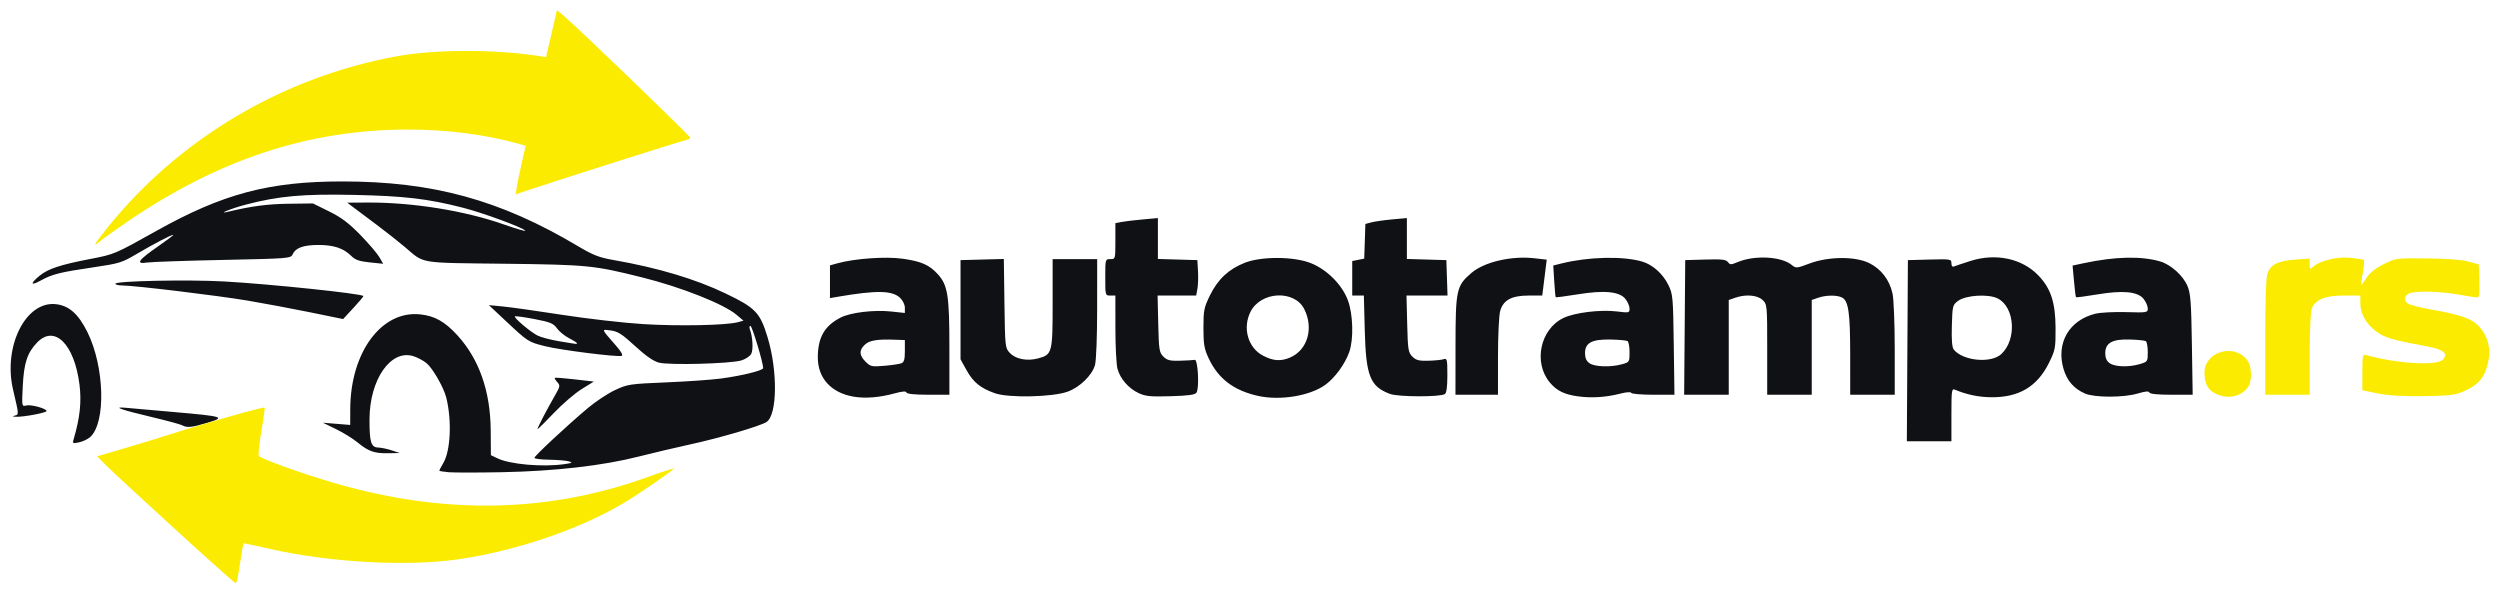
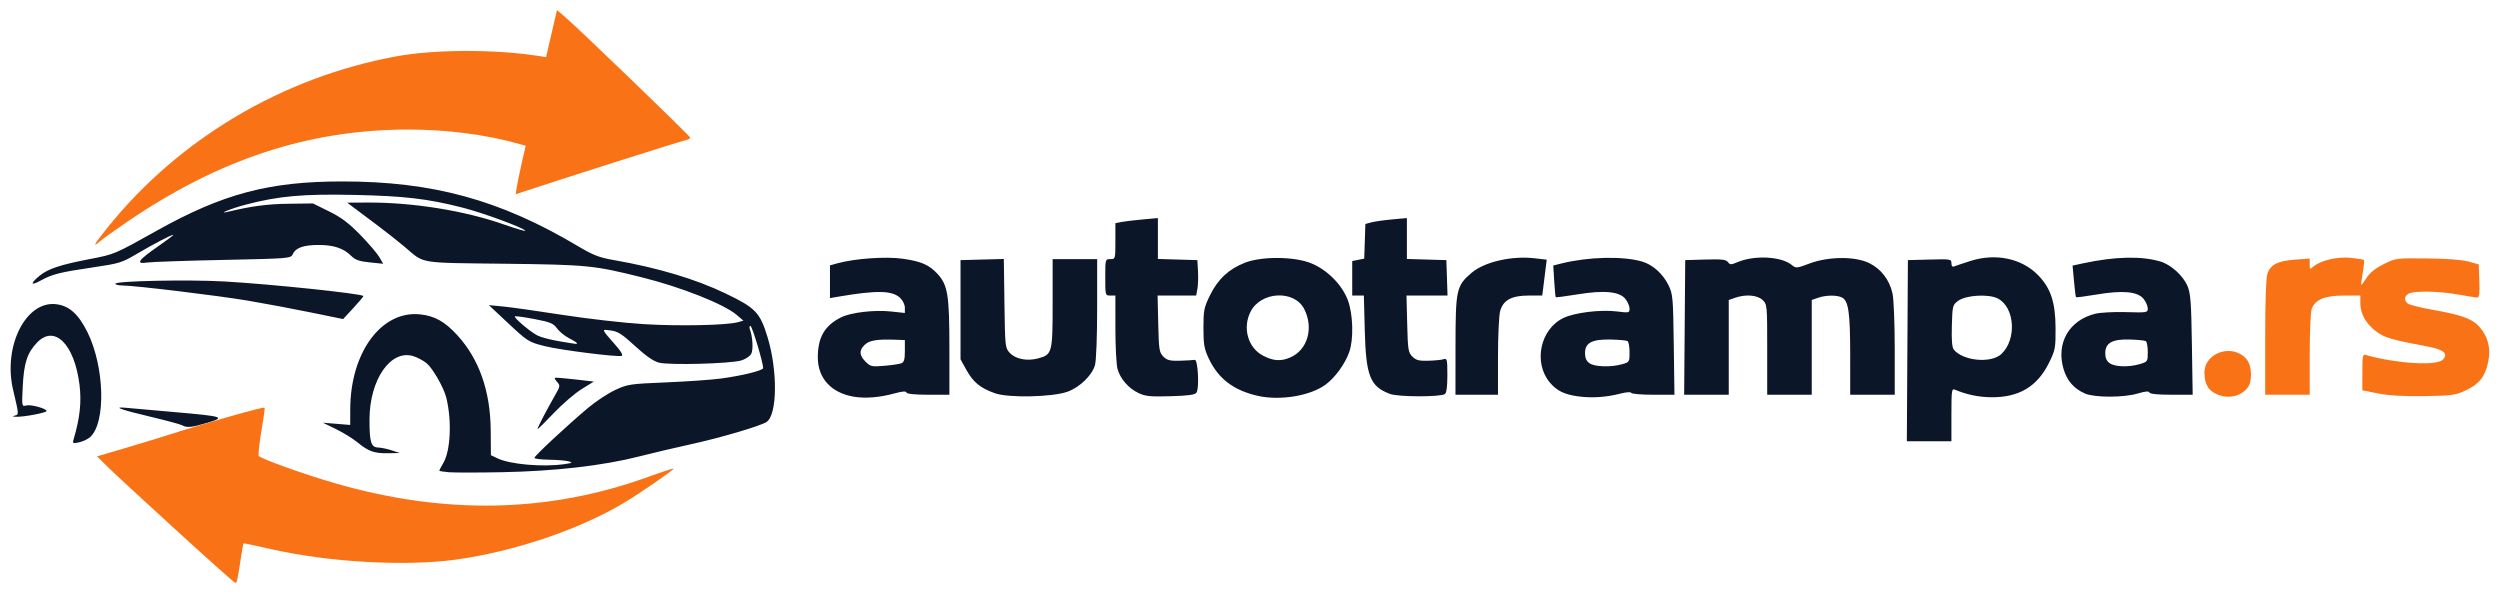
<svg xmlns="http://www.w3.org/2000/svg" width="1235" height="293" viewBox="0 0 1235 293" role="img" aria-labelledby="title desc">
-   <path id="car-and-wordmark" fill="#101114" fill-rule="evenodd" d="M221.750,233.285 C219.137,233.068 217.000,232.716 217.000,232.502 C217.000,232.289 217.904,230.583 219.008,228.711 C222.587,222.645 223.267,207.810 220.483,196.500 C219.265,191.550 213.862,182.062 210.788,179.475 C209.205,178.143 206.174,176.533 204.053,175.898 C192.965,172.576 182.624,187.525 182.539,207.000 C182.489,218.367 183.274,220.979 186.769,221.077 C188.271,221.119 191.300,221.747 193.500,222.472 L197.500,223.790 191.815,223.895 C184.927,224.022 182.083,223.022 176.629,218.552 C174.331,216.669 169.536,213.708 165.975,211.973 L159.500,208.817 166.250,209.371 L173.000,209.925 173.017,202.212 C173.081,174.137 188.386,153.315 207.509,155.289 C214.696,156.031 219.766,158.869 225.909,165.591 C236.725,177.425 242.275,193.261 242.413,212.679 L242.500,224.858 245.810,226.442 C251.999,229.402 268.006,230.803 278.610,229.313 C282.756,228.730 283.120,228.517 281.000,227.912 C279.625,227.520 275.238,227.155 271.250,227.100 C267.262,227.045 264.000,226.628 264.000,226.174 C264.000,225.243 279.931,210.403 290.418,201.567 C294.223,198.361 300.249,194.374 303.809,192.709 C310.020,189.802 311.043,189.648 329.088,188.895 C339.431,188.463 351.630,187.605 356.197,186.988 C366.849,185.548 377.000,183.023 377.000,181.813 C377.000,179.130 371.537,161.000 370.729,161.000 C370.210,161.000 370.080,161.767 370.440,162.705 C371.831,166.330 372.185,172.786 371.104,174.806 C370.484,175.965 368.294,177.424 366.238,178.050 C360.875,179.682 330.460,180.488 325.456,179.131 C322.716,178.388 318.920,175.738 313.691,170.920 C307.297,165.028 305.242,163.711 301.735,163.257 C296.937,162.634 296.748,162.104 304.465,170.943 C306.907,173.741 307.885,175.538 307.105,175.798 C305.041,176.486 276.990,172.954 269.352,171.044 C260.974,168.949 260.834,168.860 249.909,158.617 L241.500,150.733 248.500,151.406 C252.350,151.776 265.625,153.649 278.000,155.568 C290.375,157.487 308.375,159.538 318.000,160.125 C335.262,161.177 358.758,160.705 364.391,159.191 L367.281,158.415 363.891,155.544 C357.534,150.162 336.530,141.848 317.000,136.982 C293.233,131.062 290.327,130.776 249.000,130.287 C206.123,129.781 209.891,130.417 200.000,122.019 C196.975,119.451 190.639,114.458 185.919,110.925 C181.200,107.391 176.025,103.513 174.419,102.306 L171.500,100.111 181.500,100.056 C203.817,99.934 229.572,104.070 248.903,110.879 C254.997,113.025 259.755,114.412 259.475,113.960 C258.561,112.481 238.504,105.109 228.394,102.536 C211.207,98.162 199.789,96.827 174.972,96.288 C149.739,95.741 137.706,96.818 121.415,101.085 C114.217,102.971 106.678,106.061 113.000,104.534 C124.144,101.843 132.205,100.784 142.549,100.653 L154.597,100.500 162.549,104.425 C168.631,107.427 172.263,110.158 178.000,116.044 C182.125,120.276 186.354,125.217 187.397,127.023 L189.294,130.306 182.667,129.627 C177.461,129.094 175.497,128.406 173.510,126.419 C169.719,122.628 164.825,120.998 157.282,121.015 C149.837,121.031 145.992,122.425 144.576,125.621 C143.675,127.655 142.815,127.724 110.076,128.405 C91.609,128.789 74.753,129.372 72.617,129.701 C66.837,130.590 68.222,128.545 77.983,121.778 C82.567,118.600 86.006,116.000 85.626,116.000 C84.535,116.000 75.714,120.612 67.374,125.543 C60.259,129.749 58.824,130.189 46.123,132.055 C29.739,134.463 25.804,135.445 20.250,138.512 C15.094,141.359 14.716,140.204 19.510,136.252 C23.699,132.800 29.744,130.789 44.455,127.958 C56.618,125.616 56.548,125.646 77.173,114.104 C110.037,95.713 132.804,89.646 169.000,89.632 C213.826,89.615 247.090,98.741 285.512,121.601 C293.039,126.079 295.954,127.212 303.196,128.475 C324.950,132.269 343.610,137.845 358.500,145.003 C373.268,152.101 375.444,154.367 379.148,166.500 C384.256,183.231 383.999,205.015 378.652,208.475 C375.530,210.496 355.482,216.379 341.000,219.525 C334.125,221.018 322.650,223.725 315.500,225.540 C297.674,230.064 274.051,232.769 248.000,233.268 C236.175,233.495 224.363,233.503 221.750,233.285Z M285.000,169.520 C285.000,169.257 283.238,168.142 281.084,167.043 C278.931,165.944 276.258,163.767 275.146,162.204 C273.397,159.749 271.883,159.125 263.973,157.603 C258.941,156.635 254.617,156.050 254.364,156.303 C253.730,156.937 261.842,163.826 265.439,165.709 C267.056,166.555 271.781,167.820 275.939,168.521 C285.566,170.143 285.000,170.081 285.000,169.520Z M36.407,216.861 C39.492,206.428 40.338,198.475 39.267,189.989 C36.734,169.924 26.916,160.219 18.287,169.250 C13.465,174.296 11.821,179.306 11.252,190.690 C10.747,200.808 10.759,200.876 12.945,200.304 C15.277,199.694 23.000,201.809 23.000,203.057 C23.000,203.906 11.525,206.057 7.918,205.884 C6.063,205.795 5.931,205.657 7.350,205.291 C9.369,204.771 9.386,205.024 6.457,192.500 C1.450,171.091 12.730,148.582 27.625,150.261 C34.113,150.993 38.724,155.083 43.191,164.073 C51.641,181.079 52.400,208.706 44.613,215.847 C43.451,216.912 40.972,218.108 39.104,218.504 C35.883,219.186 35.744,219.101 36.407,216.861Z M942.240,173.250 L942.500,128.500 953.250,128.216 C963.621,127.942 964.000,128.007 964.000,130.050 C964.000,131.356 964.478,131.966 965.250,131.642 C965.938,131.354 969.593,130.131 973.373,128.924 C985.884,124.931 998.778,127.647 1006.863,135.978 C1013.092,142.396 1015.383,149.348 1015.447,162.021 C1015.497,171.950 1015.315,172.918 1012.208,179.229 C1006.405,191.017 997.307,196.408 983.506,196.235 C977.358,196.158 971.635,194.959 965.750,192.513 C964.135,191.842 964.000,192.800 964.000,204.893 L964.000,218.000 952.990,218.000 L941.979,218.000 942.240,173.250Z M988.615,174.937 C996.364,167.791 995.383,151.835 986.927,147.462 C982.367,145.104 971.117,145.777 967.282,148.636 C964.595,150.639 964.490,151.060 964.214,160.959 C964.012,168.204 964.305,171.664 965.214,172.762 C969.807,178.314 983.568,179.592 988.615,174.937Z M268.447,205.750 C270.262,202.312 272.908,197.488 274.328,195.029 C276.721,190.887 276.792,190.427 275.295,188.773 C274.406,187.791 273.864,186.836 274.089,186.651 C274.315,186.466 278.742,186.806 283.926,187.407 L293.352,188.500 287.357,192.200 C284.059,194.235 277.900,199.522 273.670,203.950 C269.440,208.377 265.792,212.000 265.564,212.000 C265.335,212.000 266.633,209.188 268.447,205.750Z M90.000,210.090 C89.175,209.623 82.425,207.798 75.000,206.034 C59.228,202.288 55.104,200.784 62.500,201.475 C65.250,201.732 76.050,202.688 86.500,203.598 C110.429,205.684 111.675,206.098 102.392,208.874 C94.709,211.172 92.325,211.406 90.000,210.090Z M421.770,195.968 C410.637,194.094 404.000,186.854 404.000,176.586 C404.000,166.732 407.284,160.985 415.261,156.882 C420.160,154.363 431.745,152.972 440.250,153.882 L447.000,154.604 447.000,151.976 C447.000,150.513 445.961,148.373 444.655,147.146 C440.715,143.445 433.050,143.314 413.750,146.619 L410.000,147.262 410.000,139.178 L410.000,131.094 413.750,130.059 C422.294,127.699 437.580,126.629 445.909,127.807 C455.089,129.105 459.044,130.833 463.183,135.354 C468.203,140.837 469.000,145.815 469.000,171.682 L469.000,195.000 458.583,195.000 C451.944,195.000 448.035,194.604 447.803,193.908 C447.550,193.150 445.767,193.277 441.969,194.324 C434.615,196.351 427.489,196.931 421.770,195.968Z M445.250,179.465 C446.616,178.935 447.000,177.604 447.000,173.393 L447.000,168.000 442.250,167.825 C433.373,167.498 429.553,168.117 427.250,170.258 C424.305,172.995 424.406,175.497 427.592,178.683 C430.007,181.098 430.638,181.236 436.842,180.710 C440.504,180.399 444.288,179.839 445.250,179.465Z M621.389,195.557 C609.433,192.868 601.794,187.054 597.120,177.086 C594.868,172.285 594.500,170.163 594.500,161.979 C594.500,153.233 594.768,151.913 597.792,145.771 C601.663,137.907 606.988,132.946 614.921,129.811 C623.098,126.579 639.075,126.651 647.469,129.957 C655.489,133.115 662.945,140.565 665.846,148.319 C668.429,155.220 668.764,167.582 666.540,173.885 C664.445,179.825 659.468,186.648 654.727,190.083 C647.119,195.594 632.342,198.020 621.389,195.557Z M637.282,176.629 C645.910,172.953 649.074,162.179 644.309,152.706 C639.463,143.073 622.838,143.896 617.752,154.020 C613.697,162.090 616.535,171.904 624.036,175.750 C629.077,178.335 632.712,178.576 637.282,176.629Z M779.776,195.831 C772.883,194.925 769.099,193.095 765.658,189.005 C757.376,179.162 760.813,162.658 772.302,157.096 C777.830,154.420 790.649,152.850 798.750,153.856 C804.744,154.601 805.000,154.544 805.000,152.451 C805.000,151.251 804.092,149.115 802.982,147.705 C800.056,143.985 792.519,143.262 779.229,145.428 C773.490,146.363 768.673,146.987 768.523,146.814 C768.374,146.641 768.040,143.048 767.781,138.830 L767.311,131.159 771.405,130.139 C784.657,126.839 801.739,126.437 811.194,129.202 C816.405,130.727 821.427,135.199 824.160,140.749 C826.388,145.273 826.516,146.682 826.840,170.250 L827.179,195.000 816.673,195.000 C810.894,195.000 806.017,194.583 805.833,194.074 C805.639,193.534 803.415,193.685 800.500,194.437 C793.513,196.239 786.478,196.712 779.776,195.831Z M801.250,179.947 C804.931,178.925 805.000,178.815 805.000,174.012 C805.000,171.320 804.545,168.837 803.989,168.493 C803.433,168.150 799.671,167.805 795.628,167.728 C786.357,167.551 783.000,169.342 783.000,174.466 C783.000,176.867 783.662,178.351 785.223,179.443 C787.792,181.243 795.689,181.492 801.250,179.947Z M491.479,194.256 C484.243,191.671 480.793,188.860 477.449,182.824 L474.500,177.500 474.500,153.000 L474.500,128.500 485.196,128.217 L495.891,127.933 496.196,149.888 C496.494,171.381 496.550,171.896 498.859,174.352 C501.748,177.425 507.394,178.509 512.851,177.040 C519.798,175.170 520.000,174.399 520.000,149.777 L520.000,128.000 531.000,128.000 L542.000,128.000 541.994,152.250 C541.991,166.236 541.540,178.115 540.929,180.315 C539.524,185.377 533.443,191.295 527.393,193.490 C519.960,196.186 498.183,196.650 491.479,194.256Z M562.459,194.183 C557.501,191.854 553.417,187.163 552.044,182.219 C551.476,180.174 551.009,171.188 551.006,162.250 L551.000,146.000 548.500,146.000 C546.019,146.000 546.000,145.933 546.000,137.000 C546.000,128.067 546.019,128.000 548.500,128.000 C550.979,128.000 551.000,127.925 551.000,119.125 L551.000,110.250 553.847,109.681 C555.413,109.367 560.138,108.799 564.347,108.418 L572.000,107.724 572.000,117.826 L572.000,127.928 581.750,128.214 L591.500,128.500 591.813,134.000 C591.985,137.025 591.852,140.963 591.517,142.750 L590.909,146.000 581.379,146.000 L571.849,146.000 572.174,159.975 C572.474,172.823 572.678,174.128 574.708,176.155 C576.542,177.987 577.931,178.332 582.913,178.195 C586.212,178.104 589.493,177.911 590.205,177.765 C591.782,177.442 592.550,191.671 591.078,193.943 C590.374,195.030 587.232,195.471 578.322,195.733 C568.315,196.027 565.879,195.789 562.459,194.183Z M686.684,194.604 C676.838,190.956 674.777,185.782 674.194,163.250 L673.748,146.000 670.874,146.000 L668.000,146.000 668.000,137.475 L668.000,128.950 670.963,128.357 L673.926,127.765 674.213,119.202 L674.500,110.639 677.500,109.839 C679.150,109.399 683.763,108.743 687.750,108.381 L695.000,107.724 695.000,117.826 L695.000,127.928 704.750,128.214 L714.500,128.500 714.789,137.250 L715.078,146.000 704.943,146.000 L694.808,146.000 695.154,159.974 C695.472,172.800 695.681,174.128 697.706,176.151 C699.508,177.952 700.948,178.328 705.577,178.207 C708.694,178.125 712.089,177.789 713.122,177.461 C714.859,176.910 715.000,177.504 715.000,185.374 C715.000,191.090 714.590,194.143 713.750,194.676 C711.391,196.175 690.776,196.120 686.684,194.604Z M1030.000,194.406 C1024.513,192.029 1021.077,188.073 1019.356,182.152 C1015.656,169.426 1022.152,158.184 1035.050,154.990 C1037.552,154.370 1044.416,154.007 1050.302,154.182 C1060.633,154.489 1061.004,154.427 1061.002,152.385 C1061.001,151.222 1060.092,149.115 1058.982,147.705 C1056.084,144.020 1048.796,143.312 1035.927,145.464 C1030.368,146.393 1025.690,147.006 1025.532,146.827 C1025.373,146.647 1024.929,143.057 1024.546,138.849 L1023.848,131.198 1029.174,130.055 C1044.818,126.698 1057.925,126.399 1067.236,129.189 C1072.454,130.752 1078.409,136.122 1080.587,141.227 C1082.145,144.878 1082.466,149.104 1082.795,170.250 L1083.179,195.000 1072.673,195.000 C1065.905,195.000 1062.036,194.608 1061.799,193.897 C1061.544,193.131 1059.784,193.283 1056.034,194.397 C1049.084,196.461 1034.756,196.466 1030.000,194.406Z M1057.134,179.842 C1060.922,178.707 1061.000,178.587 1061.000,173.901 C1061.000,171.270 1060.566,168.850 1060.036,168.522 C1059.506,168.195 1055.994,167.834 1052.232,167.720 C1043.489,167.456 1040.000,169.380 1040.000,174.466 C1040.000,176.867 1040.662,178.351 1042.223,179.443 C1044.849,181.283 1051.712,181.466 1057.134,179.842Z M719.022,170.750 C719.047,143.104 719.469,141.178 726.903,134.815 C733.229,129.400 746.597,126.289 757.997,127.579 L764.082,128.268 763.541,132.634 C763.244,135.035 762.747,139.025 762.439,141.500 L761.877,146.000 755.189,146.004 C746.686,146.008 742.581,148.245 741.067,153.698 C740.486,155.789 740.009,165.938 740.006,176.250 L740.000,195.000 729.500,195.000 L719.000,195.000 719.022,170.750Z M832.237,161.750 L832.500,128.500 842.485,128.211 C850.570,127.977 852.685,128.216 853.599,129.467 C854.618,130.859 855.094,130.859 858.439,129.461 C866.784,125.974 879.878,126.651 885.047,130.837 C887.220,132.596 887.475,132.577 893.892,130.174 C903.272,126.660 916.413,126.562 923.361,129.953 C929.278,132.840 933.478,138.341 934.928,145.100 C935.518,147.849 936.000,160.201 936.000,172.549 L936.000,195.000 925.000,195.000 L914.000,195.000 913.994,175.250 C913.989,154.566 913.162,148.692 910.022,147.012 C907.542,145.685 902.089,145.724 898.149,147.098 L895.000,148.196 895.000,171.598 L895.000,195.000 884.000,195.000 L873.000,195.000 873.000,172.674 C873.000,150.631 872.971,150.321 870.686,148.174 C868.082,145.729 862.378,145.275 857.149,147.098 L854.000,148.196 854.000,171.598 L854.000,195.000 842.987,195.000 L831.973,195.000 832.237,161.750Z M153.500,154.340 C144.700,152.536 130.750,149.920 122.500,148.526 C107.527,145.997 66.404,141.033 60.250,141.011 C58.462,141.005 57.000,140.619 57.000,140.154 C57.000,138.775 93.176,138.037 111.000,139.053 C133.905,140.358 178.433,145.020 179.539,146.229 C179.676,146.378 177.473,149.002 174.644,152.060 L169.500,157.619 153.500,154.340Z" />
-   <path id="swap-arrows-and-domain" fill="#FAEB00" fill-rule="evenodd" d="M86.500,261.431 C70.550,246.869 55.353,232.813 52.729,230.195 L47.959,225.435 61.229,221.528 C68.528,219.380 79.000,216.185 84.500,214.428 C102.813,208.580 130.186,200.853 130.715,201.382 C130.916,201.582 130.190,206.866 129.102,213.123 C128.015,219.380 127.470,224.851 127.892,225.279 C129.427,226.840 149.879,234.167 164.971,238.564 C219.507,254.450 270.973,253.450 320.316,235.546 C327.000,233.120 332.620,231.286 332.804,231.471 C333.240,231.907 316.284,243.604 308.271,248.395 C286.153,261.619 253.910,272.511 225.216,276.451 C199.919,279.924 161.788,277.701 133.000,271.074 C126.125,269.492 120.401,268.289 120.281,268.401 C120.160,268.514 119.551,271.957 118.928,276.053 C117.262,286.996 117.034,288.005 116.231,287.953 C115.829,287.928 102.450,275.993 86.500,261.431Z M1094.383,194.417 C1090.699,192.599 1089.000,189.339 1089.000,184.088 C1089.000,173.830 1103.473,169.429 1109.984,177.707 C1112.561,180.983 1112.694,188.588 1110.228,191.633 C1106.562,196.159 1100.185,197.279 1094.383,194.417Z M1174.750,194.359 L1167.000,192.817 1167.000,183.841 C1167.000,175.770 1167.176,174.915 1168.750,175.363 C1183.673,179.611 1203.555,180.852 1206.690,177.731 C1209.644,174.789 1207.289,172.684 1199.402,171.215 C1181.508,167.883 1177.932,166.830 1173.733,163.651 C1168.740,159.871 1166.004,154.951 1166.002,149.750 L1166.000,146.000 1157.750,146.004 C1148.477,146.008 1143.715,147.988 1141.975,152.566 C1141.439,153.976 1141.000,164.101 1141.000,175.065 L1141.000,195.000 1130.000,195.000 L1119.000,195.000 1119.000,166.649 C1119.000,149.012 1119.406,137.133 1120.075,135.215 C1121.647,130.705 1125.140,128.911 1133.593,128.271 L1141.000,127.711 1141.000,130.511 C1141.000,133.106 1141.127,133.196 1142.750,131.745 C1146.154,128.702 1154.681,126.682 1161.232,127.366 C1164.590,127.717 1167.536,128.203 1167.778,128.445 C1168.020,128.687 1167.764,131.499 1167.209,134.693 C1166.654,137.887 1166.305,140.612 1166.433,140.749 C1166.561,140.887 1167.753,139.312 1169.083,137.249 C1170.703,134.737 1173.479,132.510 1177.500,130.500 C1183.448,127.526 1183.635,127.501 1199.000,127.658 C1208.803,127.758 1216.338,128.332 1219.500,129.220 L1224.500,130.625 1224.790,138.813 C1225.010,144.990 1224.764,146.995 1223.790,146.980 C1223.081,146.970 1218.900,146.310 1214.500,145.515 C1205.077,143.813 1192.672,143.570 1189.934,145.035 C1187.650,146.258 1187.437,148.288 1189.422,149.935 C1190.203,150.584 1195.630,151.962 1201.480,152.997 C1216.177,155.596 1221.337,157.480 1224.911,161.552 C1229.113,166.337 1230.544,172.119 1229.177,178.780 C1227.696,185.993 1224.716,189.776 1218.091,192.853 C1212.952,195.240 1211.287,195.468 1197.500,195.675 C1187.172,195.831 1180.086,195.421 1174.750,194.359Z M47.000,120.664 C47.000,120.288 49.812,116.497 53.249,112.240 C88.585,68.469 139.323,38.358 195.350,27.909 C214.392,24.358 244.286,24.249 266.127,27.651 L269.754,28.216 272.457,16.592 L275.161,4.968 278.975,8.234 C286.297,14.502 341.000,67.252 341.000,68.043 C341.000,68.482 339.538,69.155 337.750,69.538 C335.154,70.094 278.184,88.190 259.121,94.514 L254.741,95.967 255.329,92.233 C255.653,90.180 256.763,84.789 257.797,80.252 L259.677,72.005 256.089,70.992 C240.163,66.496 220.758,64.000 201.737,64.000 C152.602,64.000 108.069,78.647 62.500,109.797 C56.450,113.932 50.487,118.223 49.250,119.332 C48.013,120.441 47.000,121.041 47.000,120.664Z" />
+   <path id="car-and-wordmark" fill="#0B1628" fill-rule="evenodd" d="M221.750,233.285 C219.137,233.068 217.000,232.716 217.000,232.502 C217.000,232.289 217.904,230.583 219.008,228.711 C222.587,222.645 223.267,207.810 220.483,196.500 C219.265,191.550 213.862,182.062 210.788,179.475 C209.205,178.143 206.174,176.533 204.053,175.898 C192.965,172.576 182.624,187.525 182.539,207.000 C182.489,218.367 183.274,220.979 186.769,221.077 C188.271,221.119 191.300,221.747 193.500,222.472 L197.500,223.790 191.815,223.895 C184.927,224.022 182.083,223.022 176.629,218.552 C174.331,216.669 169.536,213.708 165.975,211.973 L159.500,208.817 166.250,209.371 L173.000,209.925 173.017,202.212 C173.081,174.137 188.386,153.315 207.509,155.289 C214.696,156.031 219.766,158.869 225.909,165.591 C236.725,177.425 242.275,193.261 242.413,212.679 L242.500,224.858 245.810,226.442 C251.999,229.402 268.006,230.803 278.610,229.313 C282.756,228.730 283.120,228.517 281.000,227.912 C279.625,227.520 275.238,227.155 271.250,227.100 C267.262,227.045 264.000,226.628 264.000,226.174 C264.000,225.243 279.931,210.403 290.418,201.567 C294.223,198.361 300.249,194.374 303.809,192.709 C310.020,189.802 311.043,189.648 329.088,188.895 C339.431,188.463 351.630,187.605 356.197,186.988 C366.849,185.548 377.000,183.023 377.000,181.813 C377.000,179.130 371.537,161.000 370.729,161.000 C370.210,161.000 370.080,161.767 370.440,162.705 C371.831,166.330 372.185,172.786 371.104,174.806 C370.484,175.965 368.294,177.424 366.238,178.050 C360.875,179.682 330.460,180.488 325.456,179.131 C322.716,178.388 318.920,175.738 313.691,170.920 C307.297,165.028 305.242,163.711 301.735,163.257 C296.937,162.634 296.748,162.104 304.465,170.943 C306.907,173.741 307.885,175.538 307.105,175.798 C305.041,176.486 276.990,172.954 269.352,171.044 C260.974,168.949 260.834,168.860 249.909,158.617 L241.500,150.733 248.500,151.406 C252.350,151.776 265.625,153.649 278.000,155.568 C290.375,157.487 308.375,159.538 318.000,160.125 C335.262,161.177 358.758,160.705 364.391,159.191 L367.281,158.415 363.891,155.544 C357.534,150.162 336.530,141.848 317.000,136.982 C293.233,131.062 290.327,130.776 249.000,130.287 C206.123,129.781 209.891,130.417 200.000,122.019 C196.975,119.451 190.639,114.458 185.919,110.925 C181.200,107.391 176.025,103.513 174.419,102.306 L171.500,100.111 181.500,100.056 C203.817,99.934 229.572,104.070 248.903,110.879 C254.997,113.025 259.755,114.412 259.475,113.960 C258.561,112.481 238.504,105.109 228.394,102.536 C211.207,98.162 199.789,96.827 174.972,96.288 C149.739,95.741 137.706,96.818 121.415,101.085 C114.217,102.971 106.678,106.061 113.000,104.534 C124.144,101.843 132.205,100.784 142.549,100.653 L154.597,100.500 162.549,104.425 C168.631,107.427 172.263,110.158 178.000,116.044 C182.125,120.276 186.354,125.217 187.397,127.023 L189.294,130.306 182.667,129.627 C177.461,129.094 175.497,128.406 173.510,126.419 C169.719,122.628 164.825,120.998 157.282,121.015 C149.837,121.031 145.992,122.425 144.576,125.621 C143.675,127.655 142.815,127.724 110.076,128.405 C91.609,128.789 74.753,129.372 72.617,129.701 C66.837,130.590 68.222,128.545 77.983,121.778 C82.567,118.600 86.006,116.000 85.626,116.000 C84.535,116.000 75.714,120.612 67.374,125.543 C60.259,129.749 58.824,130.189 46.123,132.055 C29.739,134.463 25.804,135.445 20.250,138.512 C15.094,141.359 14.716,140.204 19.510,136.252 C23.699,132.800 29.744,130.789 44.455,127.958 C56.618,125.616 56.548,125.646 77.173,114.104 C110.037,95.713 132.804,89.646 169.000,89.632 C213.826,89.615 247.090,98.741 285.512,121.601 C293.039,126.079 295.954,127.212 303.196,128.475 C324.950,132.269 343.610,137.845 358.500,145.003 C373.268,152.101 375.444,154.367 379.148,166.500 C384.256,183.231 383.999,205.015 378.652,208.475 C375.530,210.496 355.482,216.379 341.000,219.525 C334.125,221.018 322.650,223.725 315.500,225.540 C297.674,230.064 274.051,232.769 248.000,233.268 C236.175,233.495 224.363,233.503 221.750,233.285Z M285.000,169.520 C285.000,169.257 283.238,168.142 281.084,167.043 C278.931,165.944 276.258,163.767 275.146,162.204 C273.397,159.749 271.883,159.125 263.973,157.603 C258.941,156.635 254.617,156.050 254.364,156.303 C253.730,156.937 261.842,163.826 265.439,165.709 C267.056,166.555 271.781,167.820 275.939,168.521 C285.566,170.143 285.000,170.081 285.000,169.520Z M36.407,216.861 C39.492,206.428 40.338,198.475 39.267,189.989 C36.734,169.924 26.916,160.219 18.287,169.250 C13.465,174.296 11.821,179.306 11.252,190.690 C10.747,200.808 10.759,200.876 12.945,200.304 C15.277,199.694 23.000,201.809 23.000,203.057 C23.000,203.906 11.525,206.057 7.918,205.884 C6.063,205.795 5.931,205.657 7.350,205.291 C9.369,204.771 9.386,205.024 6.457,192.500 C1.450,171.091 12.730,148.582 27.625,150.261 C34.113,150.993 38.724,155.083 43.191,164.073 C51.641,181.079 52.400,208.706 44.613,215.847 C43.451,216.912 40.972,218.108 39.104,218.504 C35.883,219.186 35.744,219.101 36.407,216.861Z M942.240,173.250 L942.500,128.500 953.250,128.216 C963.621,127.942 964.000,128.007 964.000,130.050 C964.000,131.356 964.478,131.966 965.250,131.642 C965.938,131.354 969.593,130.131 973.373,128.924 C985.884,124.931 998.778,127.647 1006.863,135.978 C1013.092,142.396 1015.383,149.348 1015.447,162.021 C1015.497,171.950 1015.315,172.918 1012.208,179.229 C1006.405,191.017 997.307,196.408 983.506,196.235 C977.358,196.158 971.635,194.959 965.750,192.513 C964.135,191.842 964.000,192.800 964.000,204.893 L964.000,218.000 952.990,218.000 L941.979,218.000 942.240,173.250Z M988.615,174.937 C996.364,167.791 995.383,151.835 986.927,147.462 C982.367,145.104 971.117,145.777 967.282,148.636 C964.595,150.639 964.490,151.060 964.214,160.959 C964.012,168.204 964.305,171.664 965.214,172.762 C969.807,178.314 983.568,179.592 988.615,174.937Z M268.447,205.750 C270.262,202.312 272.908,197.488 274.328,195.029 C276.721,190.887 276.792,190.427 275.295,188.773 C274.406,187.791 273.864,186.836 274.089,186.651 C274.315,186.466 278.742,186.806 283.926,187.407 L293.352,188.500 287.357,192.200 C284.059,194.235 277.900,199.522 273.670,203.950 C269.440,208.377 265.792,212.000 265.564,212.000 C265.335,212.000 266.633,209.188 268.447,205.750Z M90.000,210.090 C89.175,209.623 82.425,207.798 75.000,206.034 C59.228,202.288 55.104,200.784 62.500,201.475 C65.250,201.732 76.050,202.688 86.500,203.598 C110.429,205.684 111.675,206.098 102.392,208.874 C94.709,211.172 92.325,211.406 90.000,210.090Z M421.770,195.968 C410.637,194.094 404.000,186.854 404.000,176.586 C404.000,166.732 407.284,160.985 415.261,156.882 C420.160,154.363 431.745,152.972 440.250,153.882 L447.000,154.604 447.000,151.976 C447.000,150.513 445.961,148.373 444.655,147.146 C440.715,143.445 433.050,143.314 413.750,146.619 L410.000,147.262 410.000,139.178 L410.000,131.094 413.750,130.059 C422.294,127.699 437.580,126.629 445.909,127.807 C455.089,129.105 459.044,130.833 463.183,135.354 C468.203,140.837 469.000,145.815 469.000,171.682 L469.000,195.000 458.583,195.000 C451.944,195.000 448.035,194.604 447.803,193.908 C447.550,193.150 445.767,193.277 441.969,194.324 C434.615,196.351 427.489,196.931 421.770,195.968Z M445.250,179.465 C446.616,178.935 447.000,177.604 447.000,173.393 L447.000,168.000 442.250,167.825 C433.373,167.498 429.553,168.117 427.250,170.258 C424.305,172.995 424.406,175.497 427.592,178.683 C430.007,181.098 430.638,181.236 436.842,180.710 C440.504,180.399 444.288,179.839 445.250,179.465Z M621.389,195.557 C609.433,192.868 601.794,187.054 597.120,177.086 C594.868,172.285 594.500,170.163 594.500,161.979 C594.500,153.233 594.768,151.913 597.792,145.771 C601.663,137.907 606.988,132.946 614.921,129.811 C623.098,126.579 639.075,126.651 647.469,129.957 C655.489,133.115 662.945,140.565 665.846,148.319 C668.429,155.220 668.764,167.582 666.540,173.885 C664.445,179.825 659.468,186.648 654.727,190.083 C647.119,195.594 632.342,198.020 621.389,195.557Z M637.282,176.629 C645.910,172.953 649.074,162.179 644.309,152.706 C639.463,143.073 622.838,143.896 617.752,154.020 C613.697,162.090 616.535,171.904 624.036,175.750 C629.077,178.335 632.712,178.576 637.282,176.629Z M779.776,195.831 C772.883,194.925 769.099,193.095 765.658,189.005 C757.376,179.162 760.813,162.658 772.302,157.096 C777.830,154.420 790.649,152.850 798.750,153.856 C804.744,154.601 805.000,154.544 805.000,152.451 C805.000,151.251 804.092,149.115 802.982,147.705 C800.056,143.985 792.519,143.262 779.229,145.428 C773.490,146.363 768.673,146.987 768.523,146.814 C768.374,146.641 768.040,143.048 767.781,138.830 L767.311,131.159 771.405,130.139 C784.657,126.839 801.739,126.437 811.194,129.202 C816.405,130.727 821.427,135.199 824.160,140.749 C826.388,145.273 826.516,146.682 826.840,170.250 L827.179,195.000 816.673,195.000 C810.894,195.000 806.017,194.583 805.833,194.074 C805.639,193.534 803.415,193.685 800.500,194.437 C793.513,196.239 786.478,196.712 779.776,195.831Z M801.250,179.947 C804.931,178.925 805.000,178.815 805.000,174.012 C805.000,171.320 804.545,168.837 803.989,168.493 C803.433,168.150 799.671,167.805 795.628,167.728 C786.357,167.551 783.000,169.342 783.000,174.466 C783.000,176.867 783.662,178.351 785.223,179.443 C787.792,181.243 795.689,181.492 801.250,179.947Z M491.479,194.256 C484.243,191.671 480.793,188.860 477.449,182.824 L474.500,177.500 474.500,153.000 L474.500,128.500 485.196,128.217 L495.891,127.933 496.196,149.888 C496.494,171.381 496.550,171.896 498.859,174.352 C501.748,177.425 507.394,178.509 512.851,177.040 C519.798,175.170 520.000,174.399 520.000,149.777 L520.000,128.000 531.000,128.000 L542.000,128.000 541.994,152.250 C541.991,166.236 541.540,178.115 540.929,180.315 C539.524,185.377 533.443,191.295 527.393,193.490 C519.960,196.186 498.183,196.650 491.479,194.256Z M562.459,194.183 C557.501,191.854 553.417,187.163 552.044,182.219 C551.476,180.174 551.009,171.188 551.006,162.250 L551.000,146.000 548.500,146.000 C546.019,146.000 546.000,145.933 546.000,137.000 C546.000,128.067 546.019,128.000 548.500,128.000 C550.979,128.000 551.000,127.925 551.000,119.125 L551.000,110.250 553.847,109.681 C555.413,109.367 560.138,108.799 564.347,108.418 L572.000,107.724 572.000,117.826 L572.000,127.928 581.750,128.214 L591.500,128.500 591.813,134.000 C591.985,137.025 591.852,140.963 591.517,142.750 L590.909,146.000 581.379,146.000 L571.849,146.000 572.174,159.975 C572.474,172.823 572.678,174.128 574.708,176.155 C576.542,177.987 577.931,178.332 582.913,178.195 C586.212,178.104 589.493,177.911 590.205,177.765 C591.782,177.442 592.550,191.671 591.078,193.943 C590.374,195.030 587.232,195.471 578.322,195.733 C568.315,196.027 565.879,195.789 562.459,194.183Z M686.684,194.604 C676.838,190.956 674.777,185.782 674.194,163.250 L673.748,146.000 670.874,146.000 L668.000,146.000 668.000,137.475 L668.000,128.950 670.963,128.357 L673.926,127.765 674.213,119.202 L674.500,110.639 677.500,109.839 C679.150,109.399 683.763,108.743 687.750,108.381 L695.000,107.724 695.000,117.826 L695.000,127.928 704.750,128.214 L714.500,128.500 714.789,137.250 L715.078,146.000 704.943,146.000 L694.808,146.000 695.154,159.974 C695.472,172.800 695.681,174.128 697.706,176.151 C699.508,177.952 700.948,178.328 705.577,178.207 C708.694,178.125 712.089,177.789 713.122,177.461 C714.859,176.910 715.000,177.504 715.000,185.374 C715.000,191.090 714.590,194.143 713.750,194.676 C711.391,196.175 690.776,196.120 686.684,194.604Z M1030.000,194.406 C1024.513,192.029 1021.077,188.073 1019.356,182.152 C1015.656,169.426 1022.152,158.184 1035.050,154.990 C1037.552,154.370 1044.416,154.007 1050.302,154.182 C1060.633,154.489 1061.004,154.427 1061.002,152.385 C1061.001,151.222 1060.092,149.115 1058.982,147.705 C1056.084,144.020 1048.796,143.312 1035.927,145.464 C1030.368,146.393 1025.690,147.006 1025.532,146.827 C1025.373,146.647 1024.929,143.057 1024.546,138.849 L1023.848,131.198 1029.174,130.055 C1044.818,126.698 1057.925,126.399 1067.236,129.189 C1072.454,130.752 1078.409,136.122 1080.587,141.227 C1082.145,144.878 1082.466,149.104 1082.795,170.250 L1083.179,195.000 1072.673,195.000 C1065.905,195.000 1062.036,194.608 1061.799,193.897 C1061.544,193.131 1059.784,193.283 1056.034,194.397 C1049.084,196.461 1034.756,196.466 1030.000,194.406Z M1057.134,179.842 C1060.922,178.707 1061.000,178.587 1061.000,173.901 C1061.000,171.270 1060.566,168.850 1060.036,168.522 C1059.506,168.195 1055.994,167.834 1052.232,167.720 C1043.489,167.456 1040.000,169.380 1040.000,174.466 C1040.000,176.867 1040.662,178.351 1042.223,179.443 C1044.849,181.283 1051.712,181.466 1057.134,179.842Z M719.022,170.750 C719.047,143.104 719.469,141.178 726.903,134.815 C733.229,129.400 746.597,126.289 757.997,127.579 L764.082,128.268 763.541,132.634 C763.244,135.035 762.747,139.025 762.439,141.500 L761.877,146.000 755.189,146.004 C746.686,146.008 742.581,148.245 741.067,153.698 C740.486,155.789 740.009,165.938 740.006,176.250 L740.000,195.000 729.500,195.000 L719.000,195.000 719.022,170.750Z M832.237,161.750 L832.500,128.500 842.485,128.211 C850.570,127.977 852.685,128.216 853.599,129.467 C854.618,130.859 855.094,130.859 858.439,129.461 C866.784,125.974 879.878,126.651 885.047,130.837 C887.220,132.596 887.475,132.577 893.892,130.174 C903.272,126.660 916.413,126.562 923.361,129.953 C929.278,132.840 933.478,138.341 934.928,145.100 C935.518,147.849 936.000,160.201 936.000,172.549 L936.000,195.000 925.000,195.000 L914.000,195.000 913.994,175.250 C913.989,154.566 913.162,148.692 910.022,147.012 C907.542,145.685 902.089,145.724 898.149,147.098 L895.000,148.196 895.000,171.598 L895.000,195.000 884.000,195.000 L873.000,195.000 873.000,172.674 C873.000,150.631 872.971,150.321 870.686,148.174 C868.082,145.729 862.378,145.275 857.149,147.098 L854.000,148.196 854.000,171.598 L854.000,195.000 842.987,195.000 L831.973,195.000 832.237,161.750Z M153.500,154.340 C144.700,152.536 130.750,149.920 122.500,148.526 C107.527,145.997 66.404,141.033 60.250,141.011 C58.462,141.005 57.000,140.619 57.000,140.154 C57.000,138.775 93.176,138.037 111.000,139.053 C133.905,140.358 178.433,145.020 179.539,146.229 C179.676,146.378 177.473,149.002 174.644,152.060 L169.500,157.619 153.500,154.340Z" />
+   <path id="swap-arrows-and-domain" fill="#F97316" fill-rule="evenodd" d="M86.500,261.431 C70.550,246.869 55.353,232.813 52.729,230.195 L47.959,225.435 61.229,221.528 C68.528,219.380 79.000,216.185 84.500,214.428 C102.813,208.580 130.186,200.853 130.715,201.382 C130.916,201.582 130.190,206.866 129.102,213.123 C128.015,219.380 127.470,224.851 127.892,225.279 C129.427,226.840 149.879,234.167 164.971,238.564 C219.507,254.450 270.973,253.450 320.316,235.546 C327.000,233.120 332.620,231.286 332.804,231.471 C333.240,231.907 316.284,243.604 308.271,248.395 C286.153,261.619 253.910,272.511 225.216,276.451 C199.919,279.924 161.788,277.701 133.000,271.074 C126.125,269.492 120.401,268.289 120.281,268.401 C120.160,268.514 119.551,271.957 118.928,276.053 C117.262,286.996 117.034,288.005 116.231,287.953 C115.829,287.928 102.450,275.993 86.500,261.431Z M1094.383,194.417 C1090.699,192.599 1089.000,189.339 1089.000,184.088 C1089.000,173.830 1103.473,169.429 1109.984,177.707 C1112.561,180.983 1112.694,188.588 1110.228,191.633 C1106.562,196.159 1100.185,197.279 1094.383,194.417Z M1174.750,194.359 L1167.000,192.817 1167.000,183.841 C1167.000,175.770 1167.176,174.915 1168.750,175.363 C1183.673,179.611 1203.555,180.852 1206.690,177.731 C1209.644,174.789 1207.289,172.684 1199.402,171.215 C1181.508,167.883 1177.932,166.830 1173.733,163.651 C1168.740,159.871 1166.004,154.951 1166.002,149.750 L1166.000,146.000 1157.750,146.004 C1148.477,146.008 1143.715,147.988 1141.975,152.566 C1141.439,153.976 1141.000,164.101 1141.000,175.065 L1141.000,195.000 1130.000,195.000 L1119.000,195.000 1119.000,166.649 C1119.000,149.012 1119.406,137.133 1120.075,135.215 C1121.647,130.705 1125.140,128.911 1133.593,128.271 L1141.000,127.711 1141.000,130.511 C1141.000,133.106 1141.127,133.196 1142.750,131.745 C1146.154,128.702 1154.681,126.682 1161.232,127.366 C1164.590,127.717 1167.536,128.203 1167.778,128.445 C1168.020,128.687 1167.764,131.499 1167.209,134.693 C1166.654,137.887 1166.305,140.612 1166.433,140.749 C1166.561,140.887 1167.753,139.312 1169.083,137.249 C1170.703,134.737 1173.479,132.510 1177.500,130.500 C1183.448,127.526 1183.635,127.501 1199.000,127.658 C1208.803,127.758 1216.338,128.332 1219.500,129.220 L1224.500,130.625 1224.790,138.813 C1225.010,144.990 1224.764,146.995 1223.790,146.980 C1223.081,146.970 1218.900,146.310 1214.500,145.515 C1205.077,143.813 1192.672,143.570 1189.934,145.035 C1187.650,146.258 1187.437,148.288 1189.422,149.935 C1190.203,150.584 1195.630,151.962 1201.480,152.997 C1216.177,155.596 1221.337,157.480 1224.911,161.552 C1229.113,166.337 1230.544,172.119 1229.177,178.780 C1227.696,185.993 1224.716,189.776 1218.091,192.853 C1212.952,195.240 1211.287,195.468 1197.500,195.675 C1187.172,195.831 1180.086,195.421 1174.750,194.359Z M47.000,120.664 C47.000,120.288 49.812,116.497 53.249,112.240 C88.585,68.469 139.323,38.358 195.350,27.909 C214.392,24.358 244.286,24.249 266.127,27.651 L269.754,28.216 272.457,16.592 L275.161,4.968 278.975,8.234 C286.297,14.502 341.000,67.252 341.000,68.043 C341.000,68.482 339.538,69.155 337.750,69.538 C335.154,70.094 278.184,88.190 259.121,94.514 L254.741,95.967 255.329,92.233 C255.653,90.180 256.763,84.789 257.797,80.252 L259.677,72.005 256.089,70.992 C240.163,66.496 220.758,64.000 201.737,64.000 C152.602,64.000 108.069,78.647 62.500,109.797 C56.450,113.932 50.487,118.223 49.250,119.332 C48.013,120.441 47.000,121.041 47.000,120.664Z" />
</svg>
